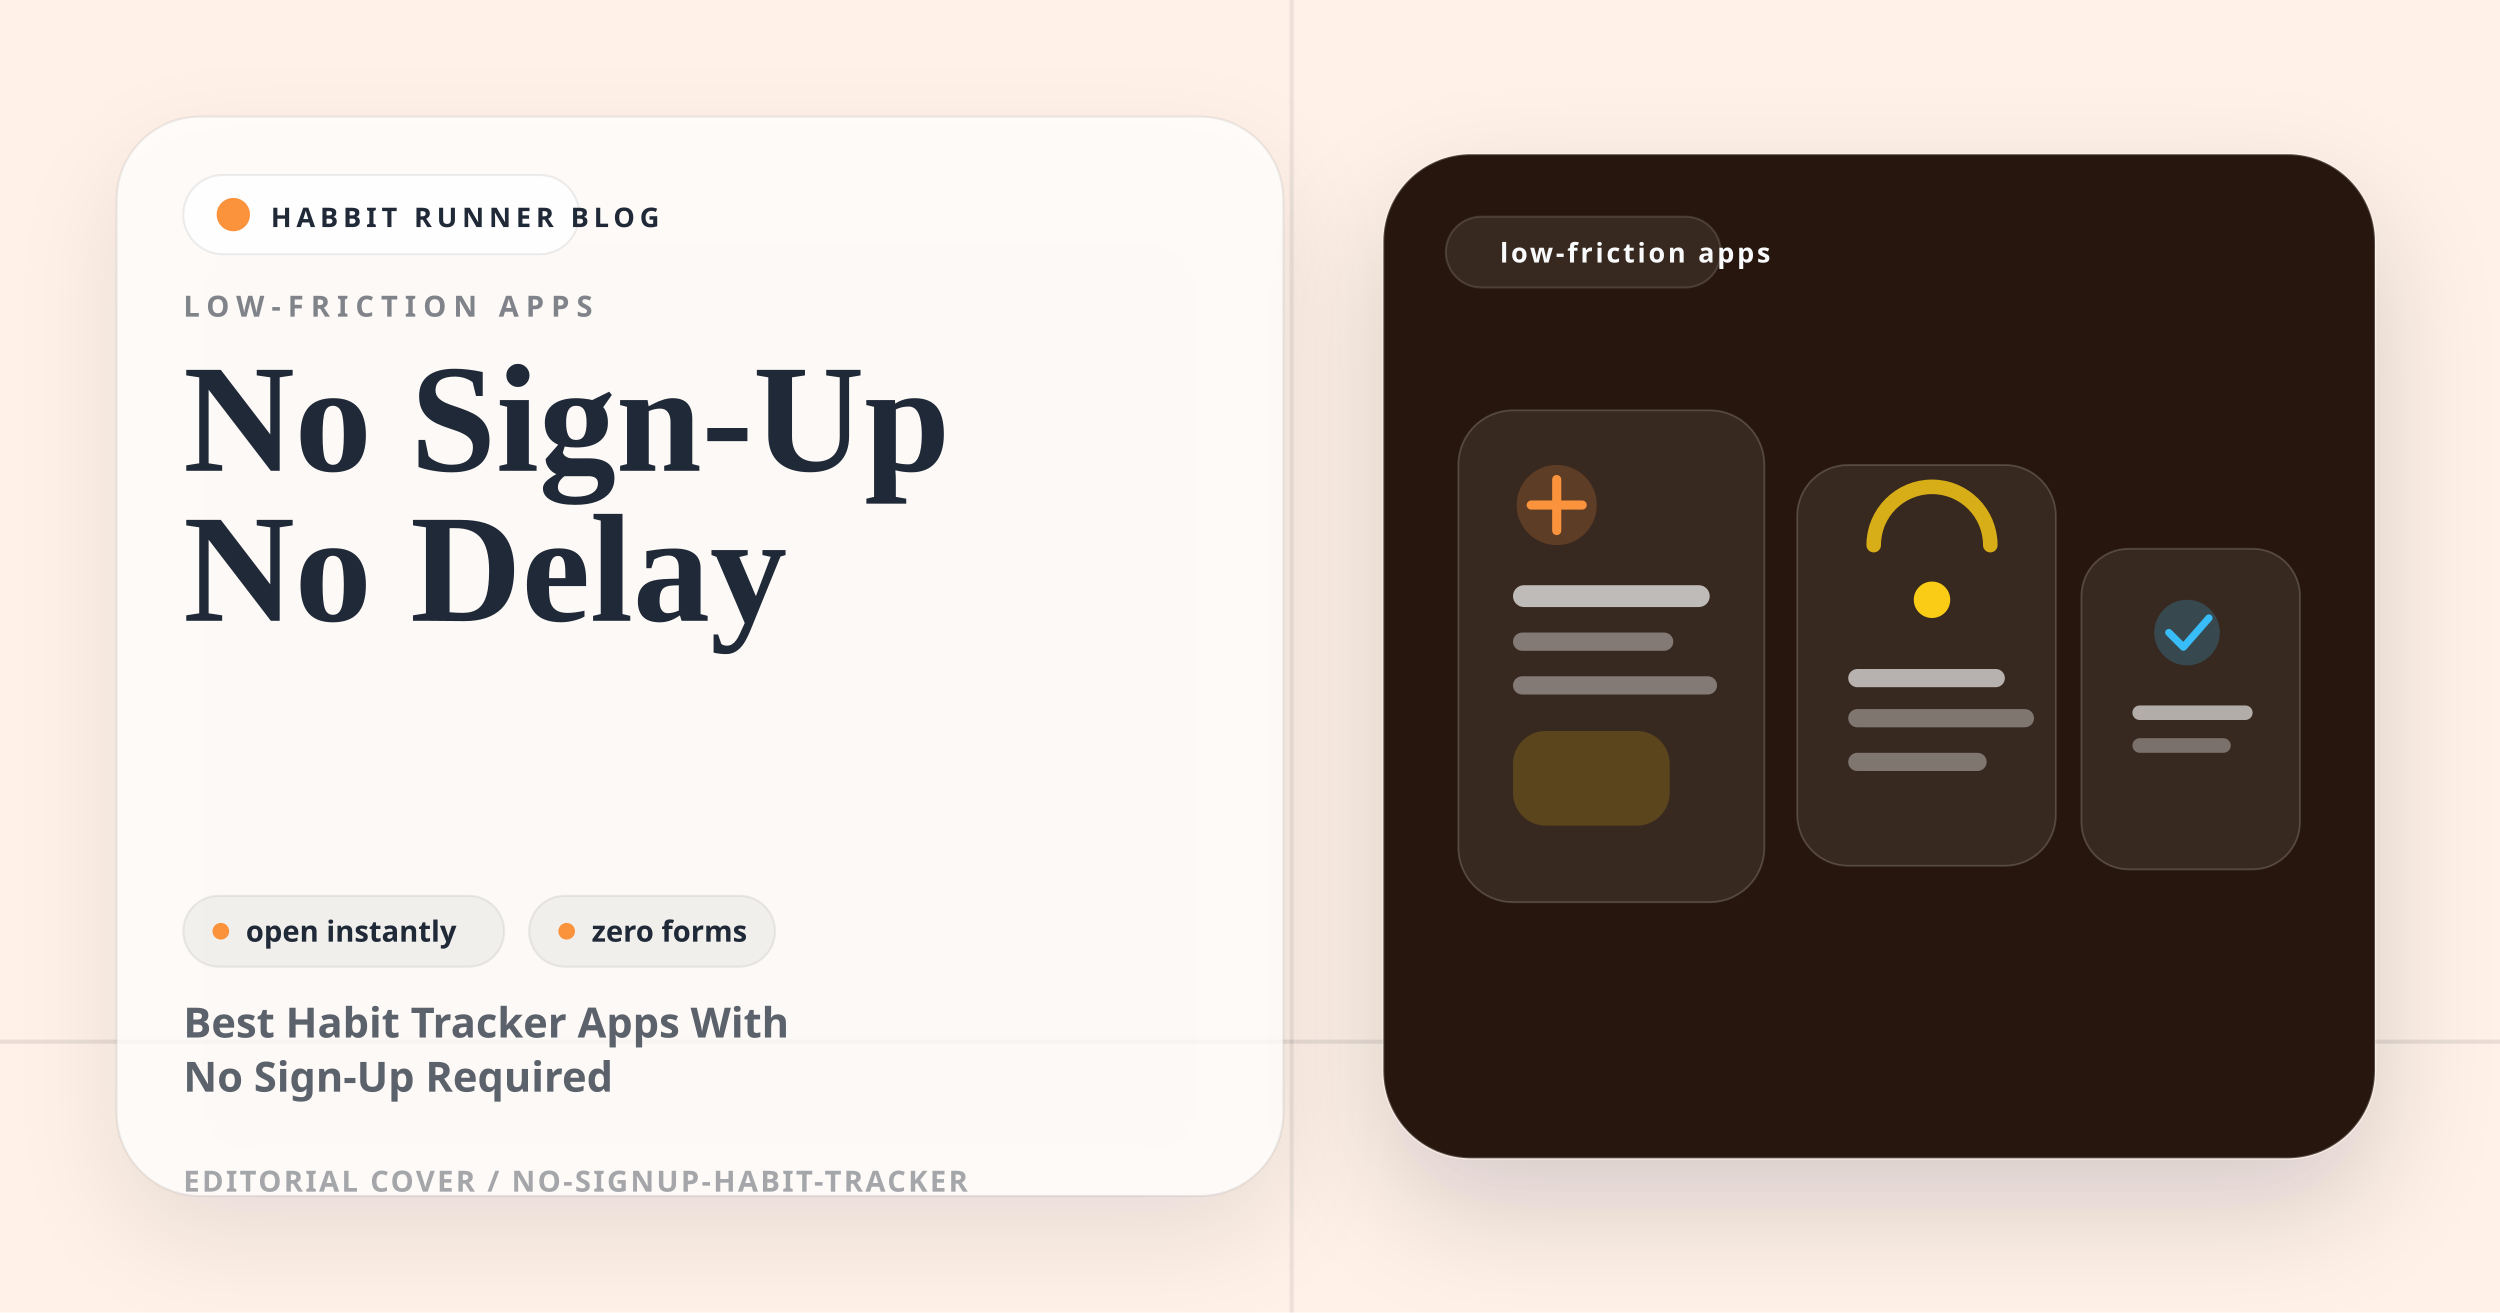
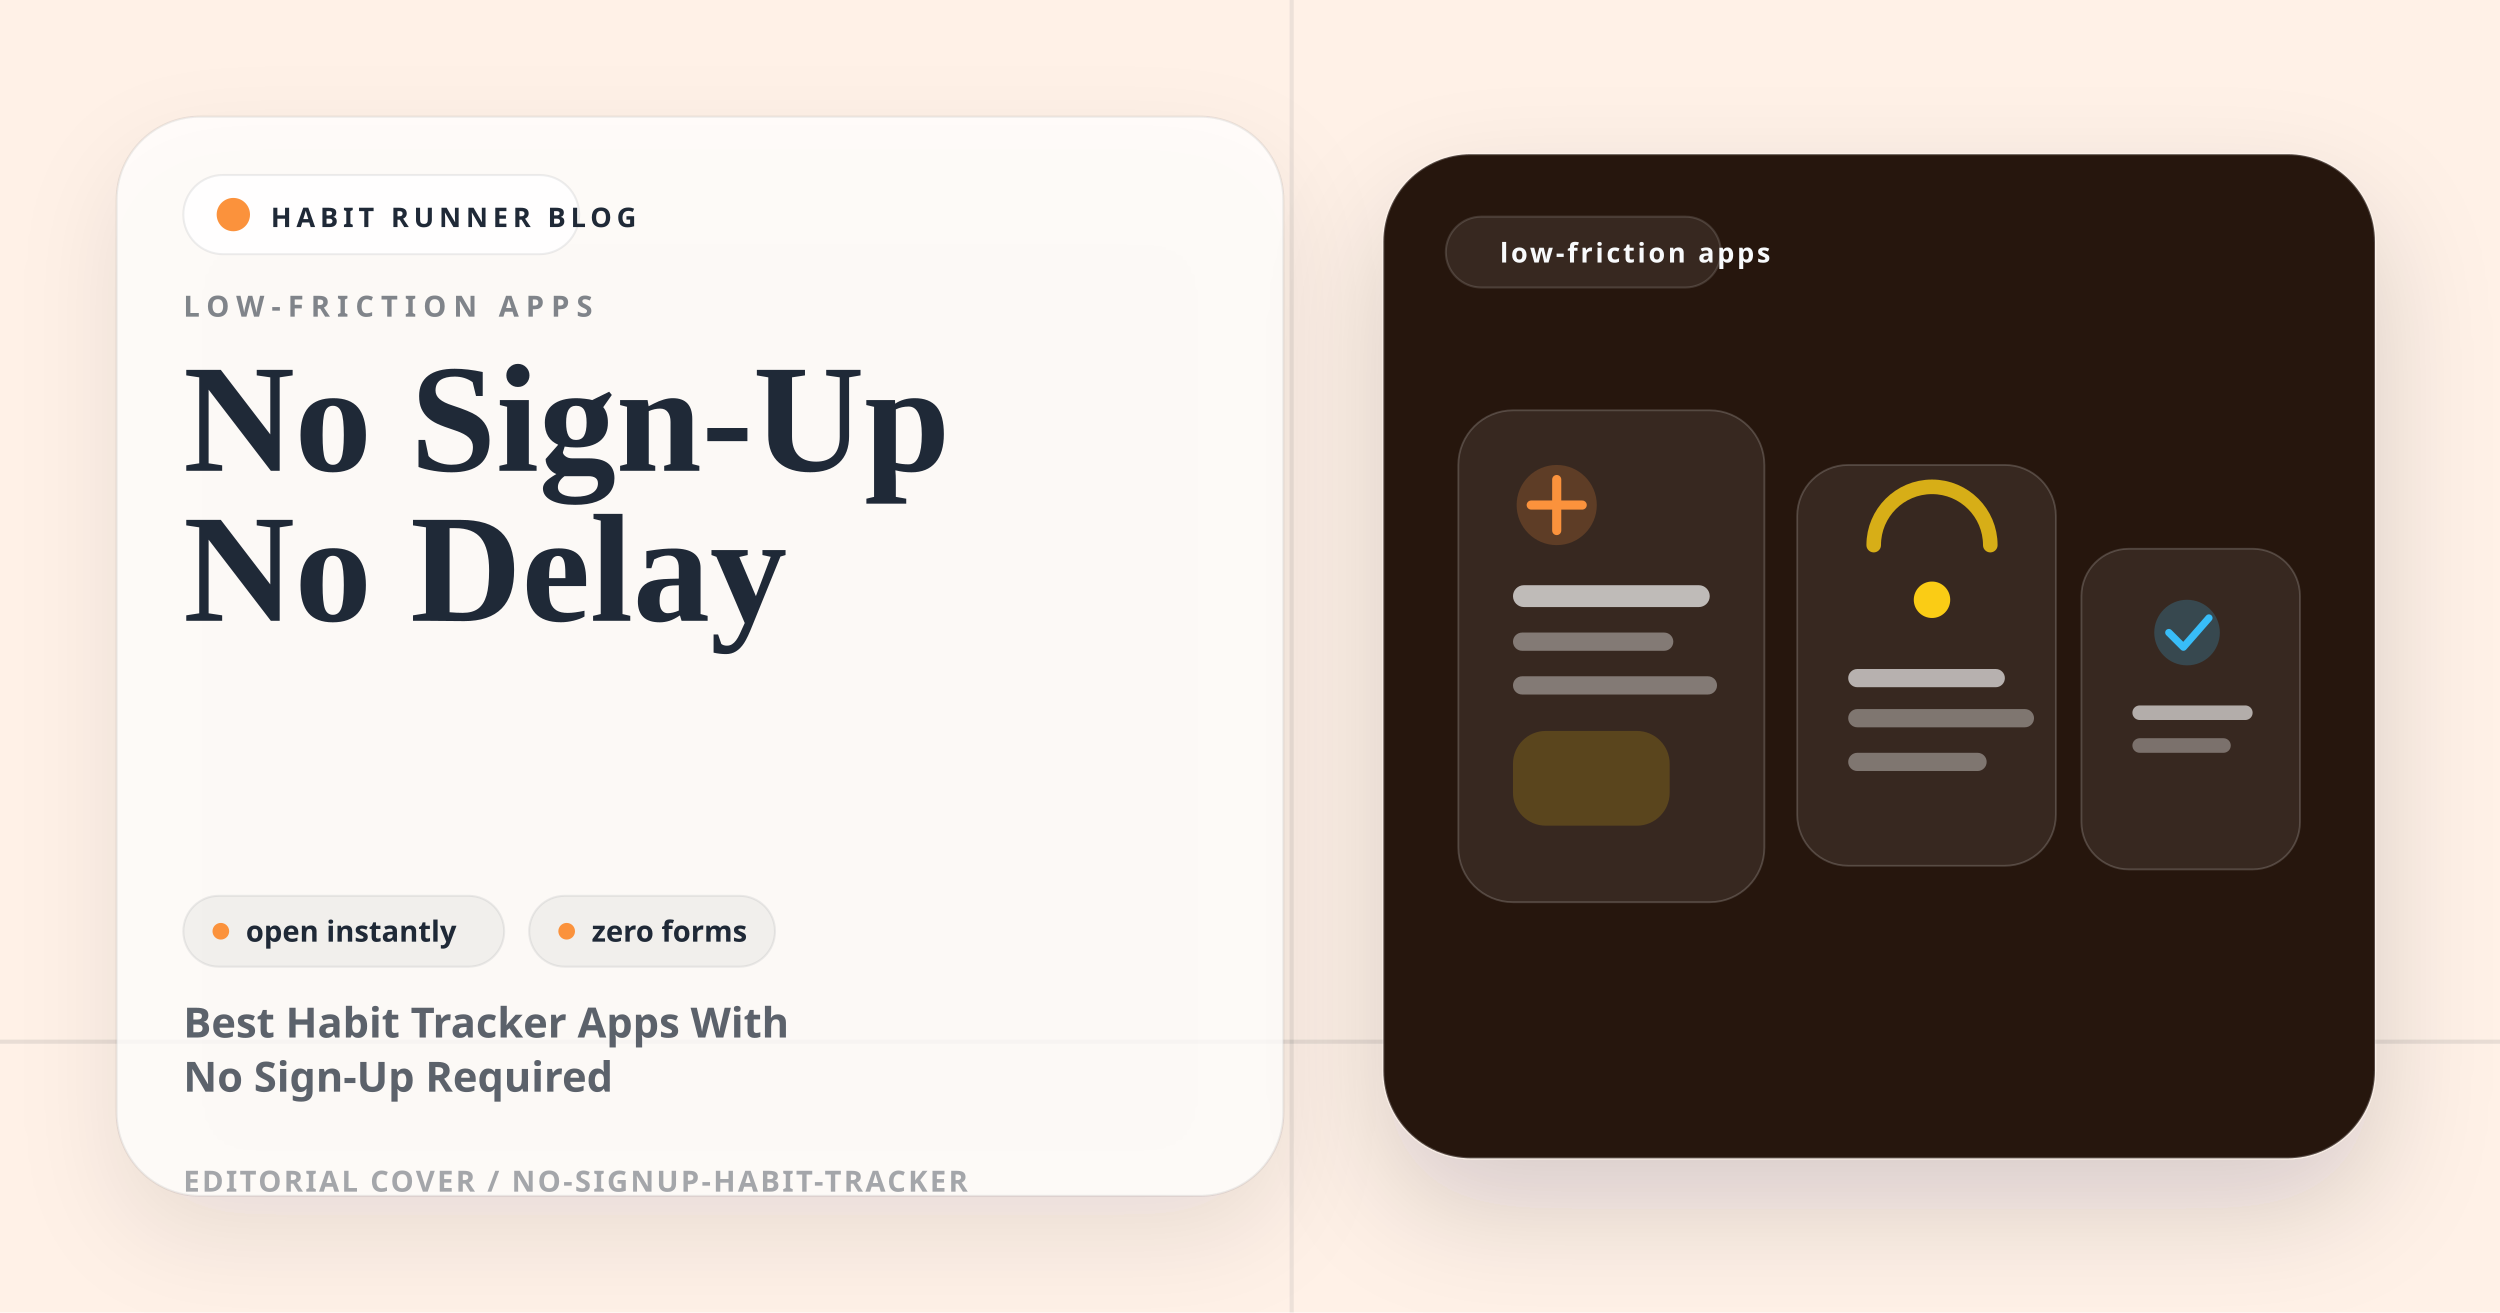
<svg xmlns="http://www.w3.org/2000/svg" width="1200" height="630" viewBox="0 0 1200 630" role="img" aria-label="Best Habit Tracker Apps With No Sign-Up Required">
  <defs>
    <pattern id="grid" width="48" height="48" patternUnits="userSpaceOnUse">
      <path d="M48 0H0V48" fill="none" stroke="rgba(31, 41, 55, 0.07)" stroke-width="1" />
    </pattern>
    <filter id="shadowSoft" x="-20%" y="-20%" width="140%" height="150%">
      <feDropShadow dx="0" dy="20" stdDeviation="24" flood-color="#0f172a" flood-opacity="0.12" />
    </filter>
    <filter id="shadowBoard" x="-20%" y="-20%" width="140%" height="150%">
      <feDropShadow dx="0" dy="24" stdDeviation="28" flood-color="#0f172a" flood-opacity="0.16" />
    </filter>
    <clipPath id="boardClip">
      <rect x="664" y="74" width="476" height="482" rx="42" />
    </clipPath>
  </defs>
  <rect width="1200" height="630" fill="#fff1e7" />
  <path d="M0 500 H1200" stroke="rgba(31, 41, 55, 0.1)" stroke-width="2" />
  <path d="M620 0 V630" stroke="rgba(31, 41, 55, 0.08)" stroke-width="2" />
  <rect x="56" y="56" width="560" height="518" rx="40" fill="rgba(255, 255, 255, 0.74)" stroke="rgba(31, 41, 55, 0.08)" filter="url(#shadowSoft)" />
  <rect x="88" y="84" width="190" height="38" rx="19" fill="rgba(255, 255, 255, 0.88)" stroke="rgba(31, 41, 55, 0.08)" />
  <circle cx="112" cy="103" r="8" fill="#fb923c" />
-   <text x="130" y="109" fill="#1f2937" font-family="'Avenir Next', 'Segoe UI', 'Trebuchet MS', sans-serif" font-size="13" font-weight="700" letter-spacing="0.18em">HABBIT RUNNER BLOG</text>
+   <text x="130" y="109" fill="#1f2937" font-family="'Avenir Next', 'Segoe UI', 'Trebuchet MS', sans-serif" font-size="13" font-weight="700" letter-spacing="0.18em">HABIT RUNNER BLOG</text>
  <text x="88" y="152" fill="rgba(31, 41, 55, 0.56)" font-family="'Avenir Next', 'Segoe UI', 'Trebuchet MS', sans-serif" font-size="14" font-weight="700" letter-spacing="0.24em">LOW-FRICTION APPS</text>
  <text x="88" y="226" fill="#1f2937" font-family="'Iowan Old Style', Georgia, 'Times New Roman', serif" font-size="74" font-weight="700">
    <tspan x="88" dy="0">No Sign-Up</tspan>
    <tspan x="88" dy="72">No Delay</tspan>
  </text>
  <g transform="translate(88 430)">
    <rect width="154" height="34" rx="17" fill="rgba(31, 41, 55, 0.05)" stroke="rgba(31, 41, 55, 0.08)" />
    <circle cx="18" cy="17" r="4" fill="#fb923c" />
    <text x="30" y="22" fill="#1f2937" font-family="'Avenir Next', 'Segoe UI', 'Trebuchet MS', sans-serif" font-size="14" font-weight="600">open instantly</text>
  </g>
  <g transform="translate(254 430)">
    <rect width="118" height="34" rx="17" fill="rgba(31, 41, 55, 0.05)" stroke="rgba(31, 41, 55, 0.08)" />
    <circle cx="18" cy="17" r="4" fill="#fb923c" />
    <text x="30" y="22" fill="#1f2937" font-family="'Avenir Next', 'Segoe UI', 'Trebuchet MS', sans-serif" font-size="14" font-weight="600">zero forms</text>
  </g>
  <text x="88" y="498" fill="rgba(31, 41, 55, 0.72)" font-family="'Avenir Next', 'Segoe UI', 'Trebuchet MS', sans-serif" font-size="20" font-weight="600">
    <tspan x="88" dy="0">Best Habit Tracker Apps With</tspan>
    <tspan x="88" dy="26">No Sign-Up Required</tspan>
  </text>
  <text x="88" y="572" fill="rgba(31, 41, 55, 0.4)" font-family="'Avenir Next', 'Segoe UI', 'Trebuchet MS', sans-serif" font-size="14" font-weight="700" letter-spacing="0.08em">EDITORIAL COVER / NO-SIGNUP-HABIT-TRACKER</text>
  <g filter="url(#shadowBoard)">
    <rect x="664" y="74" width="476" height="482" rx="42" fill="#27170f" stroke="rgba(255, 255, 255, 0.22)" />
  </g>
  <rect x="694" y="104" width="132" height="34" rx="17" fill="rgba(255, 255, 255, 0.08)" stroke="rgba(255, 255, 255, 0.14)" />
  <text x="720" y="126" fill="#f8fafc" font-family="'Avenir Next', 'Segoe UI', 'Trebuchet MS', sans-serif" font-size="13" font-weight="700" letter-spacing="0.1em">low-friction apps</text>
  <g clip-path="url(#boardClip)">
    <g transform="translate(619.5498 123.4935) scale(0.8744589)">
      <rect x="92" y="84" width="168" height="270" rx="30" fill="rgba(255, 255, 255, 0.08)" stroke="rgba(255, 255, 255, 0.18)" />
      <rect x="278" y="114" width="142" height="220" rx="28" fill="rgba(255, 255, 255, 0.08)" stroke="rgba(255, 255, 255, 0.18)" />
      <rect x="434" y="160" width="120" height="176" rx="26" fill="rgba(255, 255, 255, 0.08)" stroke="rgba(255, 255, 255, 0.18)" />
      <circle cx="146" cy="136" r="22" fill="rgba(251, 146, 60, 0.2)" />
      <path d="M132 136 h28 M146 122 v28" stroke="#fb923c" stroke-width="5" stroke-linecap="round" />
      <rect x="122" y="180" width="108" height="12" rx="6" fill="rgba(255, 255, 255, 0.68)" />
      <rect x="122" y="206" width="88" height="10" rx="5" fill="rgba(255, 255, 255, 0.38)" />
      <rect x="122" y="230" width="112" height="10" rx="5" fill="rgba(255, 255, 255, 0.38)" />
      <rect x="122" y="260" width="86" height="52" rx="18" fill="rgba(250, 204, 21, 0.18)" />
      <path d="M320 158 a32 32 0 0 1 64 0" fill="none" stroke="rgba(250, 204, 21, 0.82)" stroke-width="8" stroke-linecap="round" />
      <circle cx="352" cy="188" r="10" fill="#facc15" />
      <rect x="306" y="226" width="86" height="10" rx="5" fill="rgba(255, 255, 255, 0.64)" />
      <rect x="306" y="248" width="102" height="10" rx="5" fill="rgba(255, 255, 255, 0.36)" />
      <rect x="306" y="272" width="76" height="10" rx="5" fill="rgba(255, 255, 255, 0.36)" />
      <circle cx="492" cy="206" r="18" fill="rgba(56, 189, 248, 0.22)" />
      <path d="M482 206 L490 214 L504 198" fill="none" stroke="#38bdf8" stroke-width="4" stroke-linecap="round" stroke-linejoin="round" />
      <rect x="462" y="246" width="66" height="8" rx="4" fill="rgba(255, 255, 255, 0.62)" />
      <rect x="462" y="264" width="54" height="8" rx="4" fill="rgba(255, 255, 255, 0.34)" />
    </g>
  </g>
</svg>
